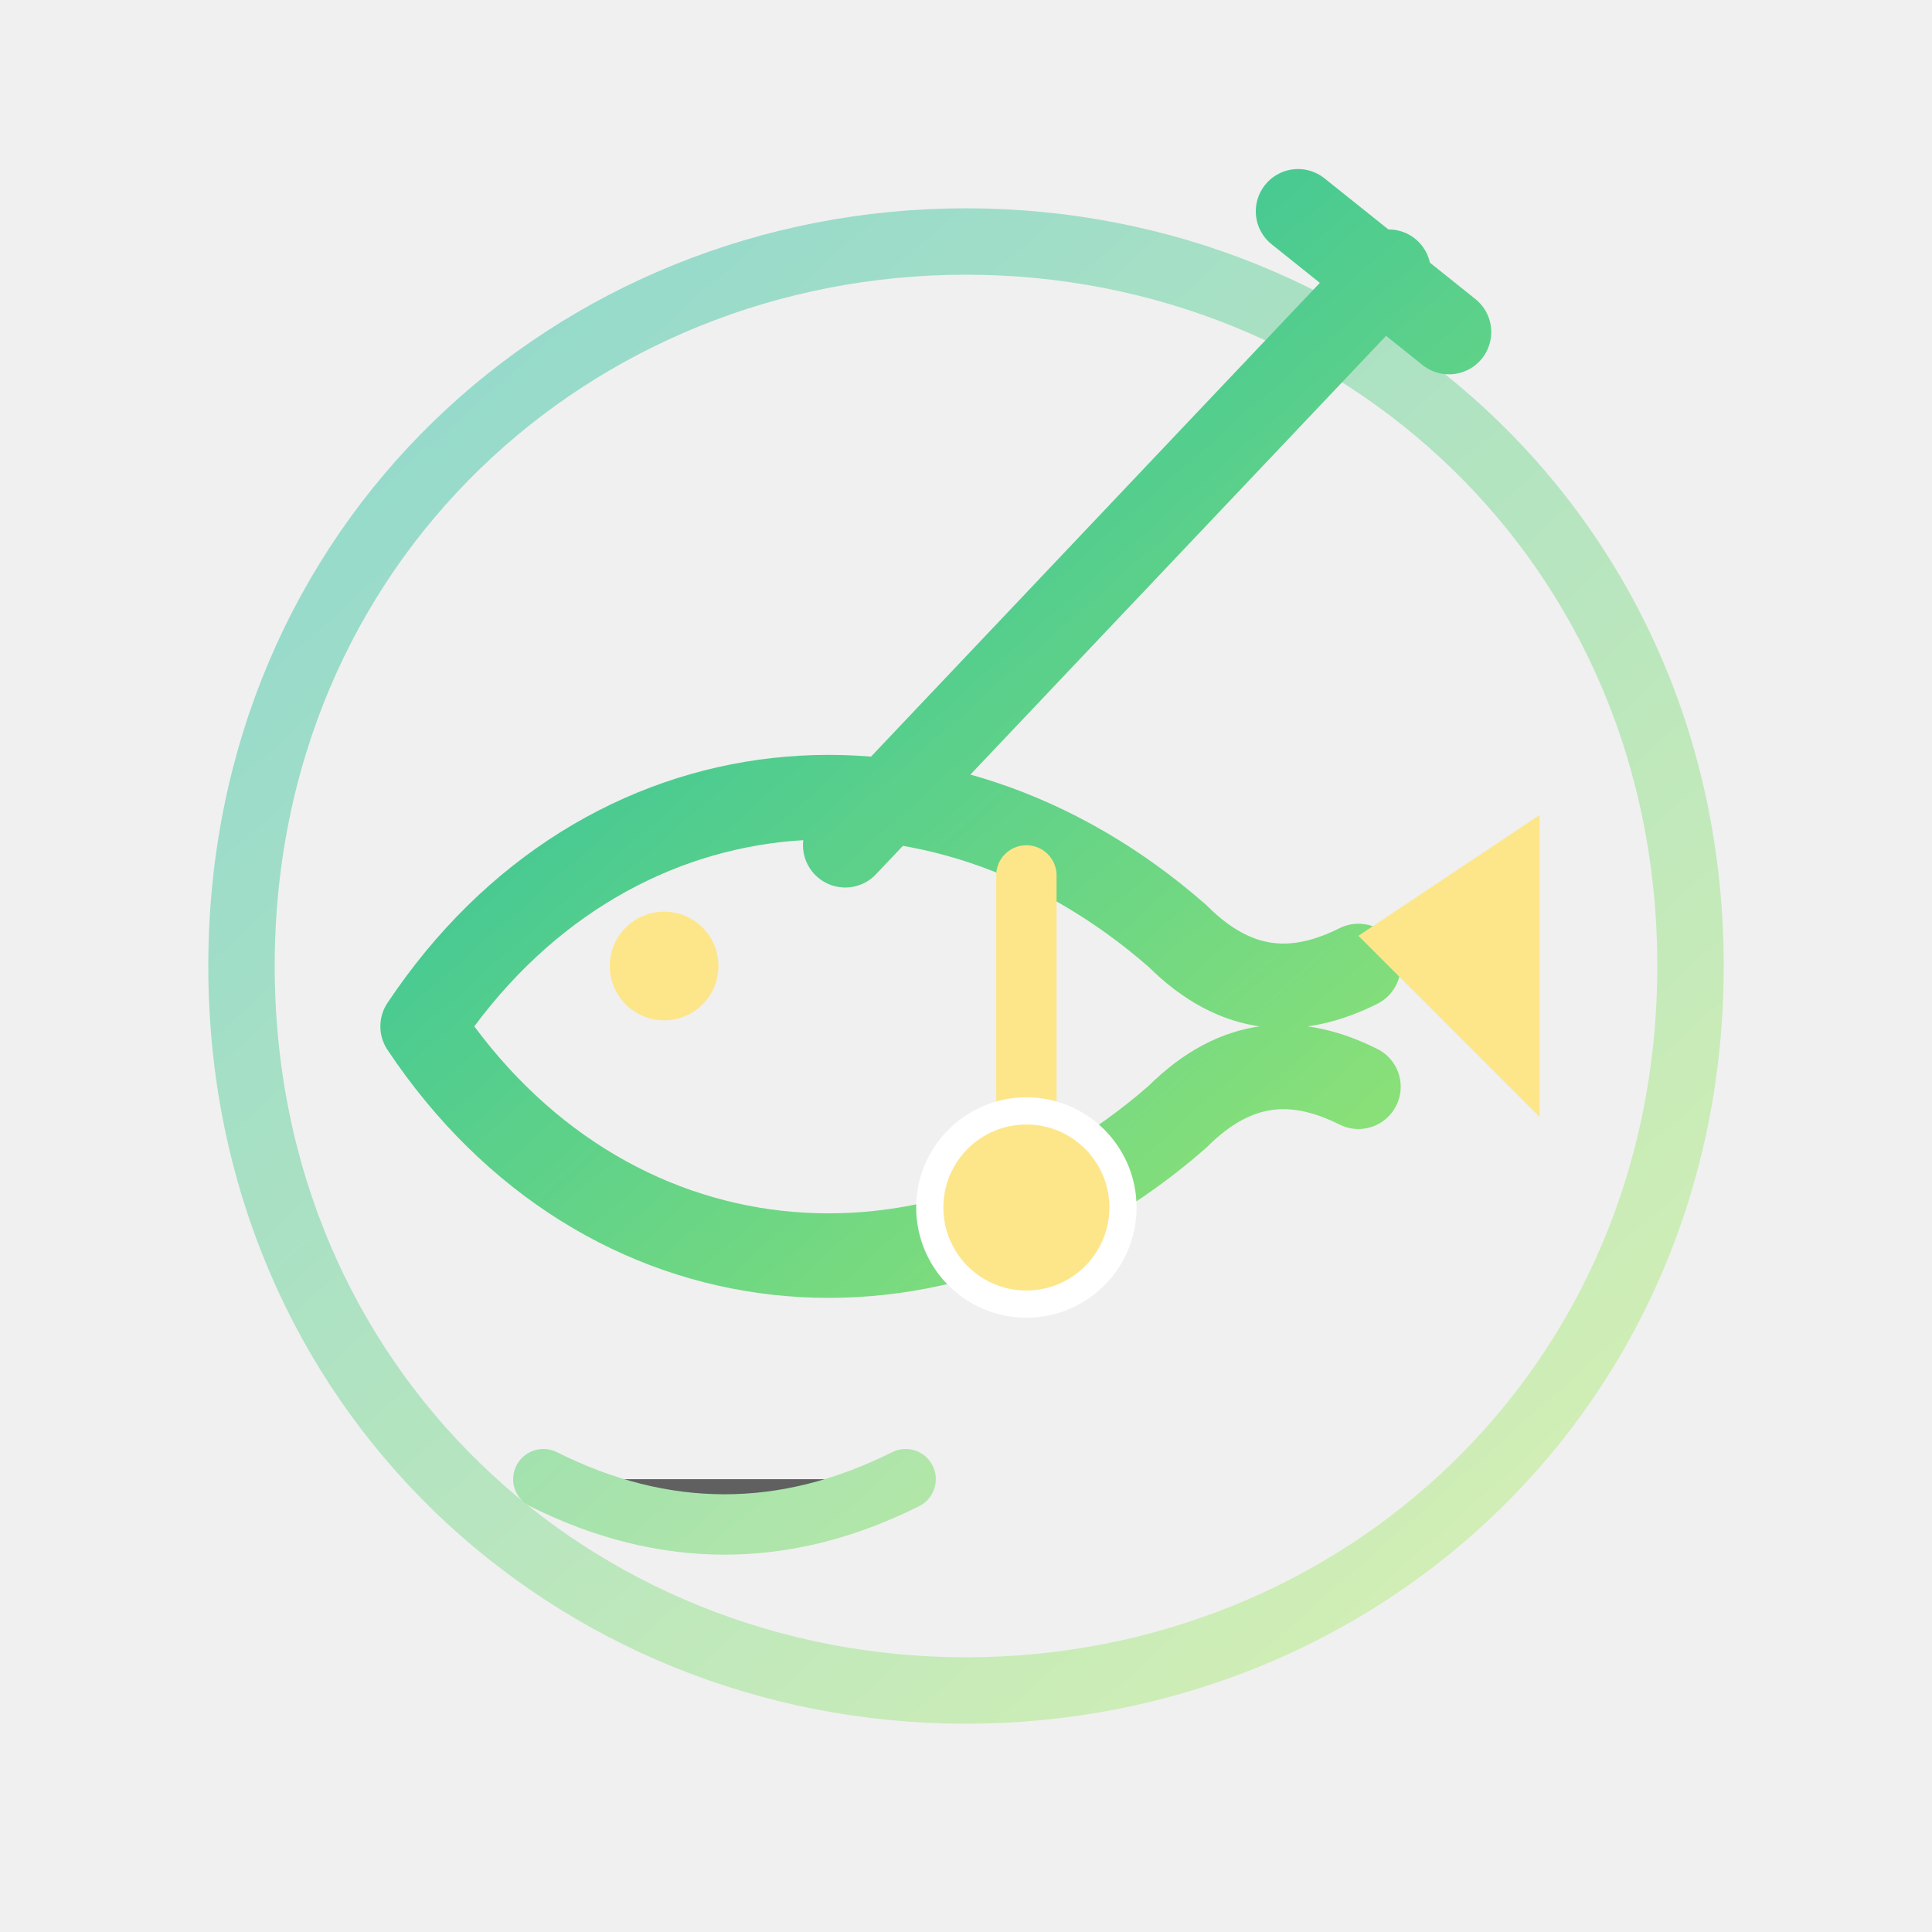
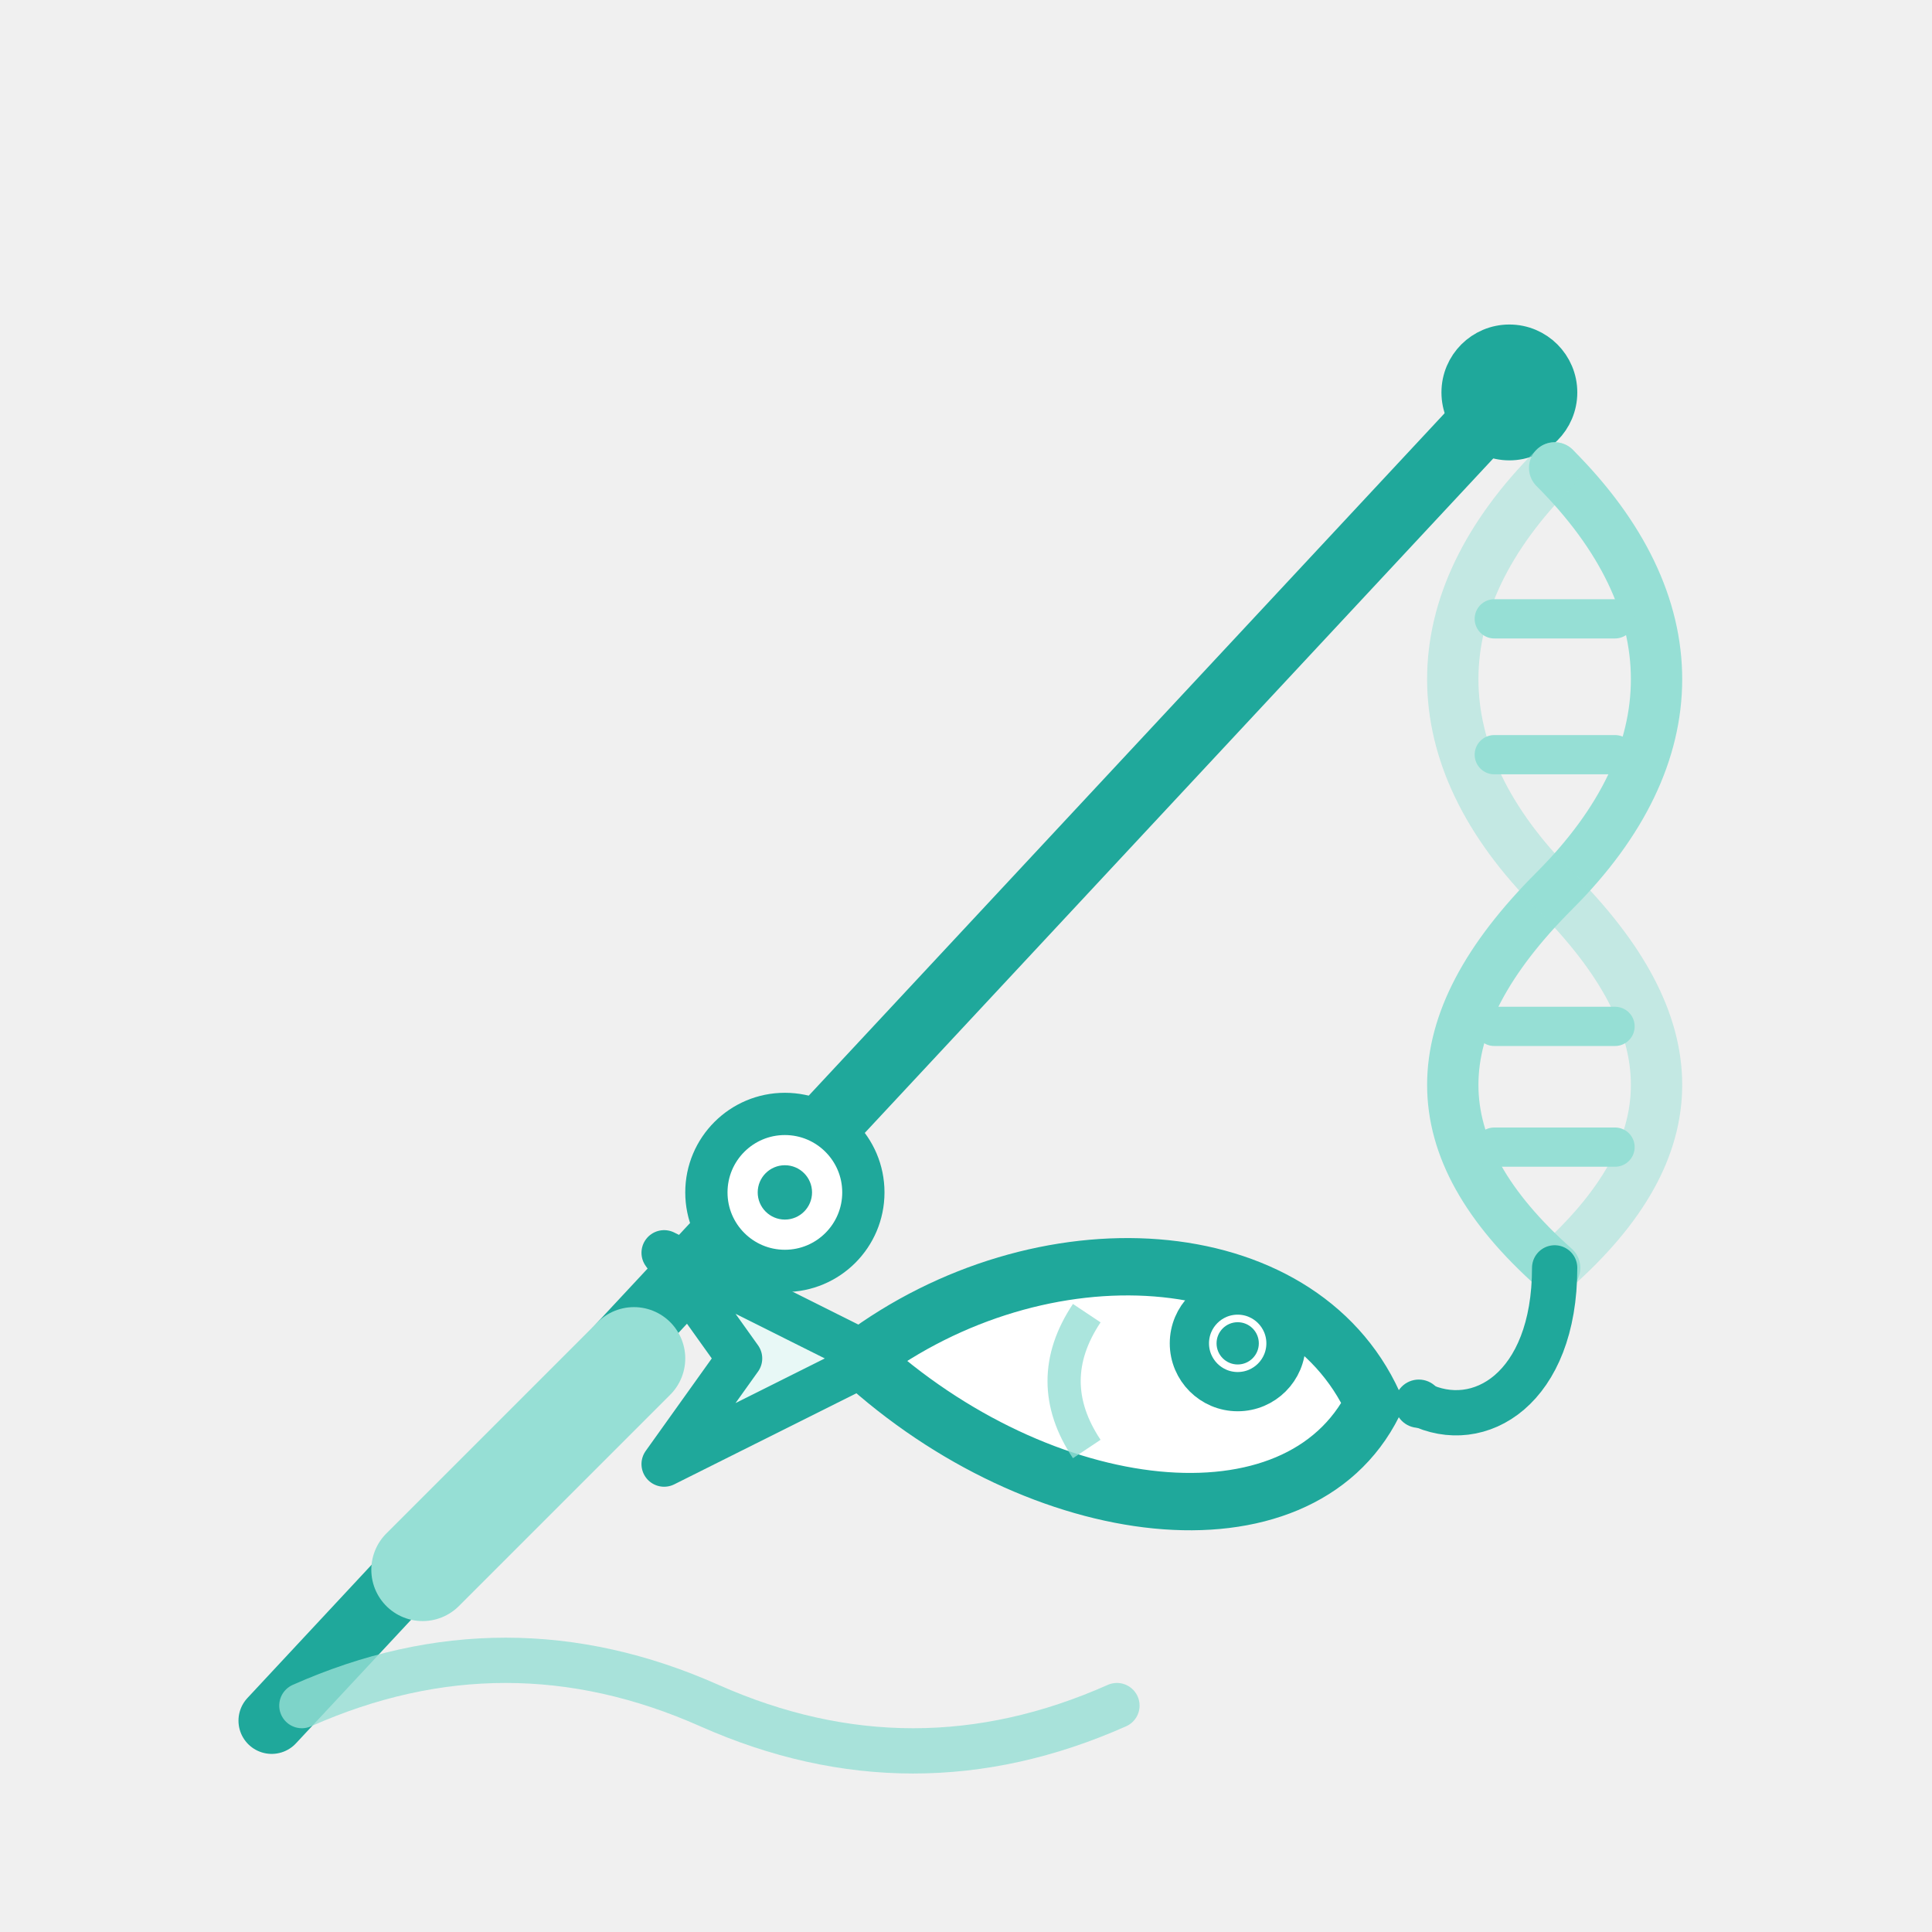
<svg xmlns="http://www.w3.org/2000/svg" viewBox="0 0 64 64">
  <defs>
-     <linearGradient id="g" x1="10" y1="7" x2="54" y2="57" gradientUnits="userSpaceOnUse">
-       <stop stop-color="#14B8A6" />
-       <stop offset="1" stop-color="#BEF264" />
+     <linearGradient id="p1" x1="44" y1="8" x2="58" y2="46">
+       <stop stop-color="#96DFD5" />
+       <stop offset="1" stop-color="#14776D" />
    </linearGradient>
  </defs>
-   <path d="M32 8c13 0 24 10 24 24S45 56 32 56 8 46 8 32 19 8 32 8z" fill="none" stroke="url(#g)" stroke-width="2.2" opacity=".45" />
-   <path d="M14 34c6-9 17-10 25-3 2 2 4 2 6 1M14 34c6 9 17 10 25 3 2-2 4-2 6-1" fill="none" stroke="url(#g)" stroke-width="2.8" stroke-linecap="round" />
-   <path d="M45 31l6-4v10z" fill="#FDE68A" />
-   <circle cx="22" cy="32" r="1.8" fill="#FDE68A" />
-   <path d="M46 9 28 28M43 7l5 4" stroke="url(#g)" stroke-width="2.8" stroke-linecap="round" />
-   <path d="M34 29v9" stroke="#FDE68A" stroke-width="2" stroke-linecap="round" />
-   <circle cx="34" cy="40" r="3.2" fill="#FDE68A" stroke="#fff" stroke-width=".9" />
-   <path d="M18 49c4 2 8 2 12 0" stroke="url(#g)" stroke-width="2" stroke-linecap="round" opacity=".6" />
+   <path d="M9 57 L50 13" fill="none" stroke="#1FA89B" stroke-width="2.2" stroke-linecap="round" />
+   <path d="M14 52 L21 45" stroke="url(#p1)" stroke-width="3.4" stroke-linecap="round" />
+   <circle cx="26" cy="39.5" r="2.6" fill="#FFFFFF" stroke="#1FA89B" stroke-width="1.4" />
+   <circle cx="26" cy="39.5" r="0.9" fill="#1FA89B" />
+   <circle cx="50" cy="13" r="1.6" fill="none" stroke="#1FA89B" stroke-width="1.3" />
+   <g stroke-linecap="round" fill="none">
+     <path d="M51.5 15.5 C 56 20, 56 25, 51.5 29.5 C 47 34, 47 38, 51.5 42" stroke="url(#p1)" stroke-width="1.7" />
+     <path d="M51.5 15.5 C 47 20, 47 25, 51.5 29.5 C 56 34, 56 38, 51.5 42" stroke="url(#p1)" stroke-width="1.7" opacity="0.5" />
+     <path d="M49.5 20.5 L53.5 20.5" stroke="#96DFD5" stroke-width="1.3" />
+     <path d="M49.5 25 L53.5 25" stroke="#96DFD5" stroke-width="1.3" />
+     <path d="M49.5 34 L53.5 34" stroke="#96DFD5" stroke-width="1.3" />
+     <path d="M49.5 38 L53.5 38" stroke="#96DFD5" stroke-width="1.3" />
+   </g>
+   <path d="M51.5 42 C 51.5 46, 49 47.5, 47 46.5" fill="none" stroke="#1FA89B" stroke-width="1.5" stroke-linecap="round" />
+   <circle cx="47" cy="46.5" r="0.8" fill="#1FA89B" />
+   <path d="M45.5 46.5 C 43 41, 34.5 40.5, 28.5 45 C 34.5 50.5, 43 51.5, 45.5 46.5 Z" fill="#FFFFFF" stroke="#1FA89B" stroke-width="1.9" stroke-linejoin="round" />
+   <path d="M29 45 L22 41.5 L24.5 45 L22 48.5 Z" fill="#E8F8F6" stroke="#1FA89B" stroke-width="1.5" stroke-linejoin="round" />
+   <path d="M36 43.5 C 35 45, 35 46.5, 36 48" fill="none" stroke="#96DFD5" stroke-width="1.1" opacity="0.8" />
+   <circle cx="41" cy="44.5" r="1.6" fill="#FFFFFF" stroke="#1FA89B" stroke-width="1.3" />
+   <circle cx="41" cy="44.5" r="0.7" fill="#1FA89B" />
+   <path d="M10 56.5 C 14.5 54.5, 19 54.5, 23.5 56.5 C 28 58.5, 32.5 58.5, 37 56.5" fill="none" stroke="#96DFD5" stroke-width="1.5" stroke-linecap="round" opacity="0.8" />
</svg>
